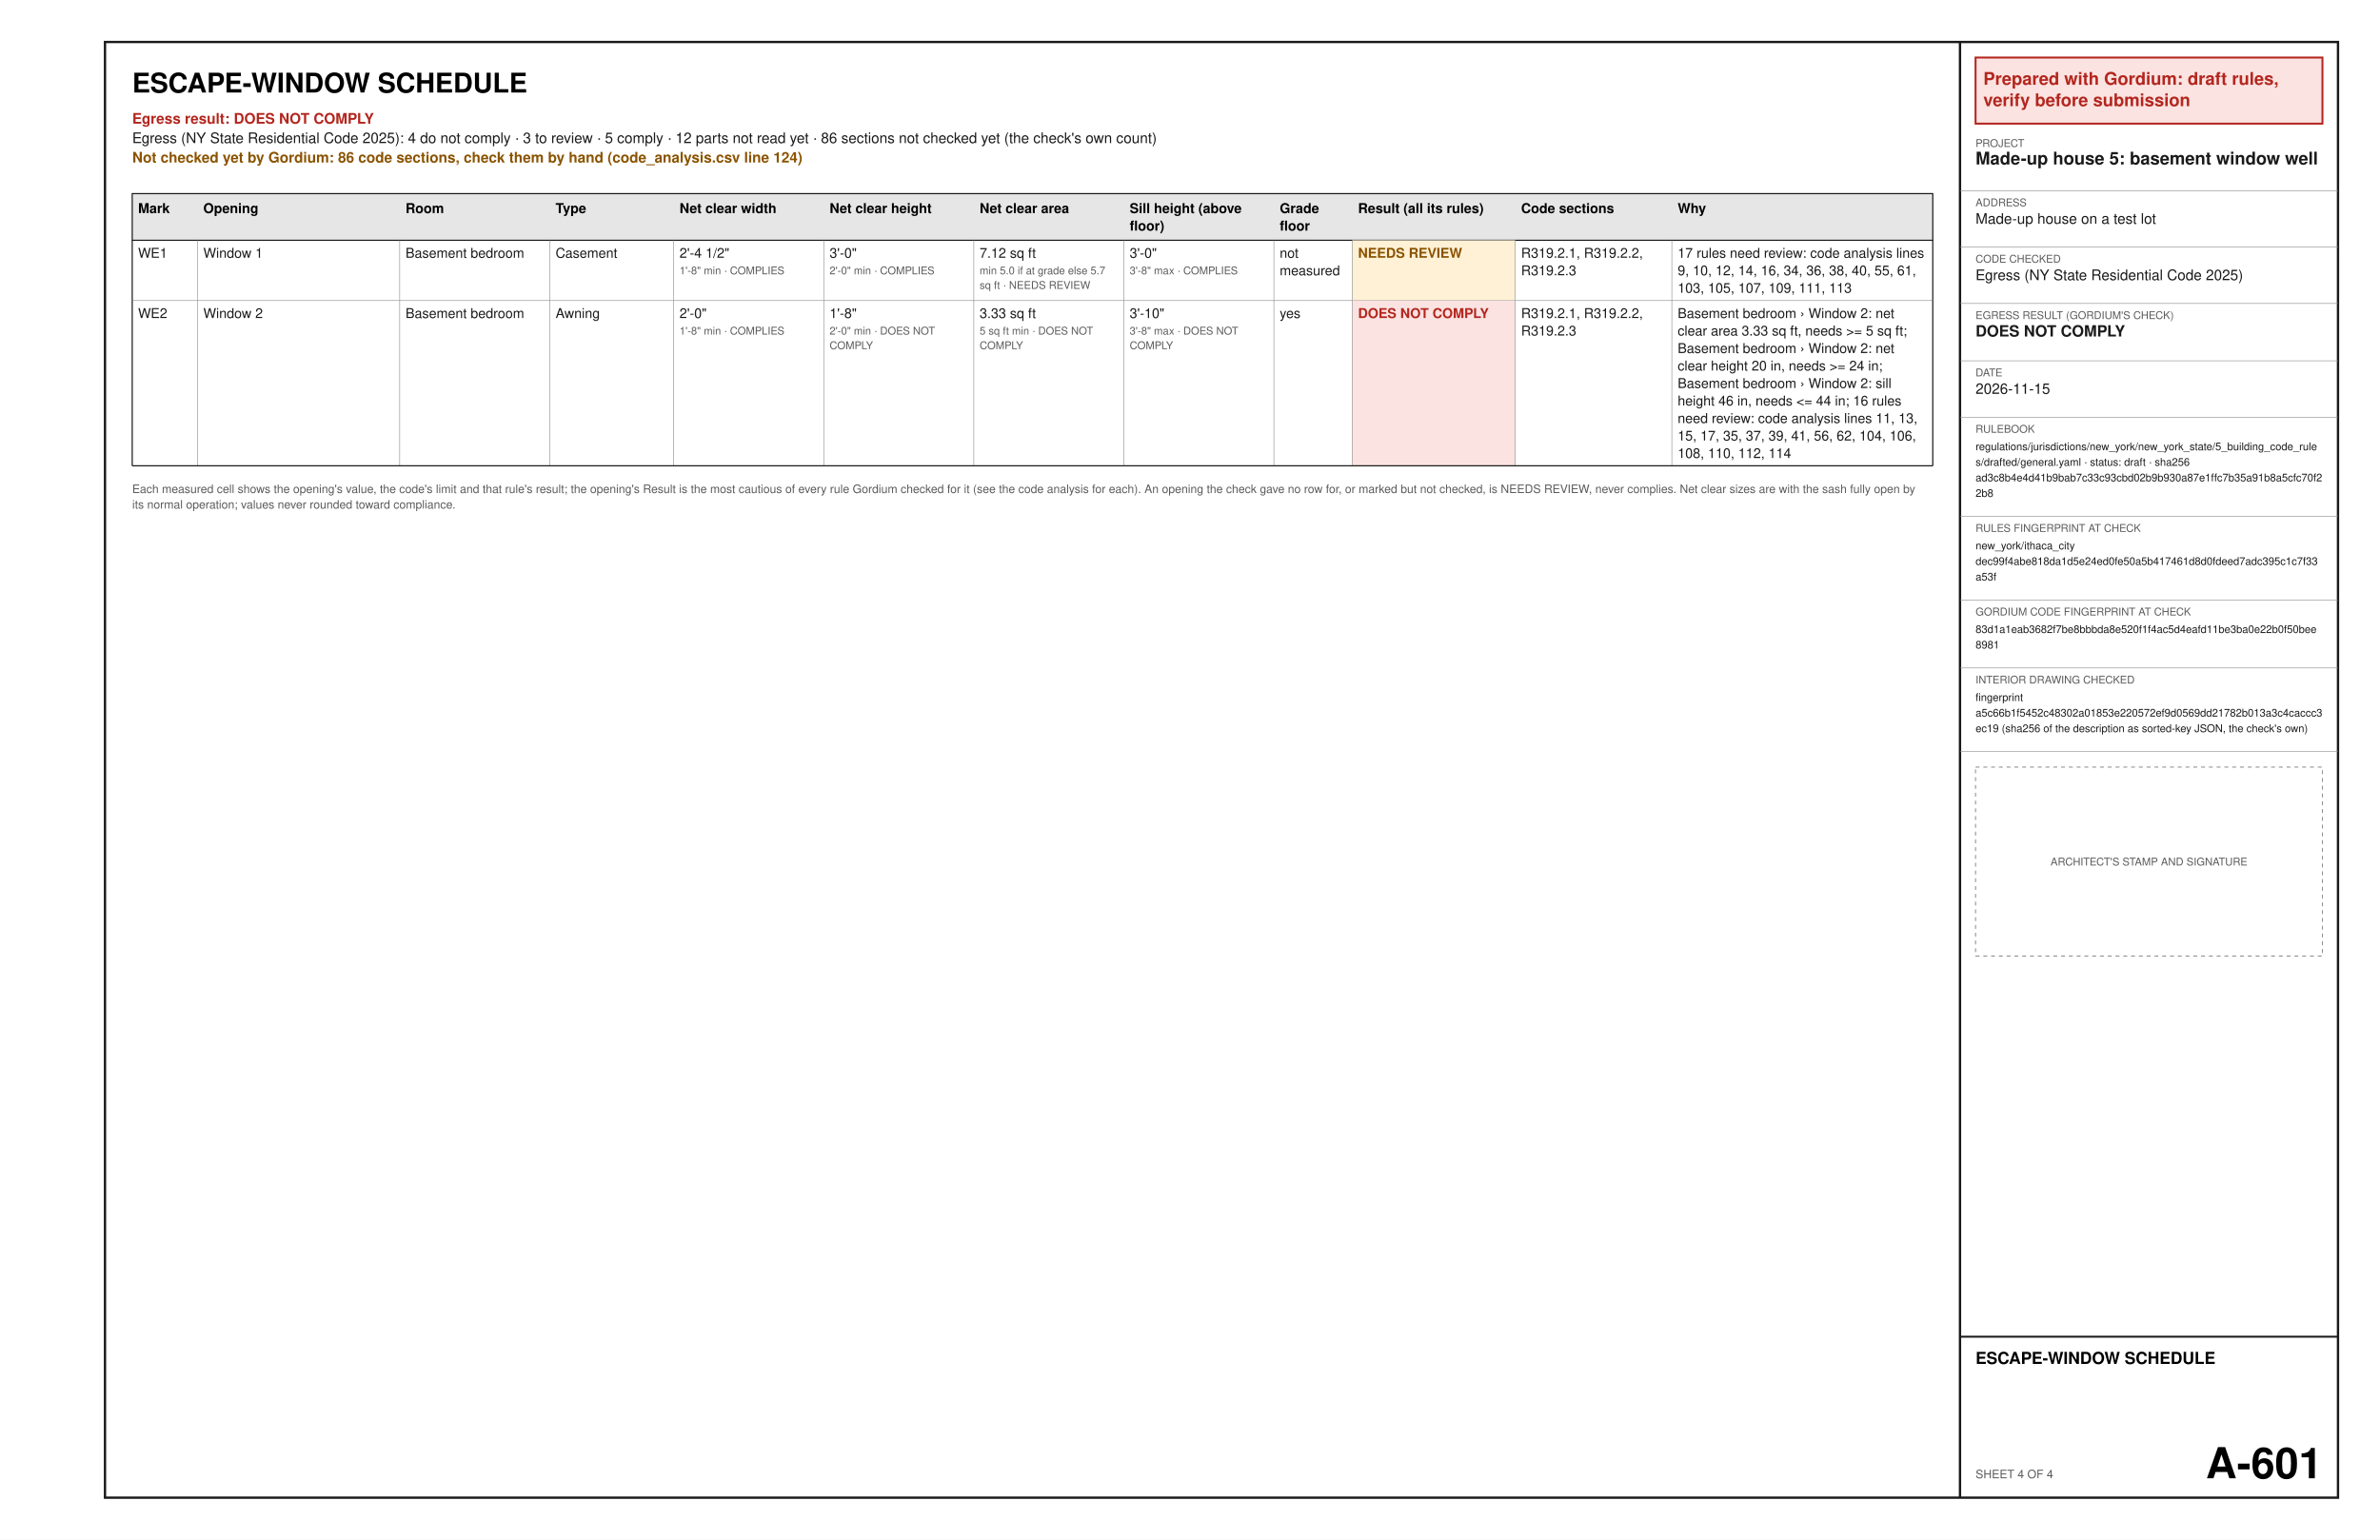
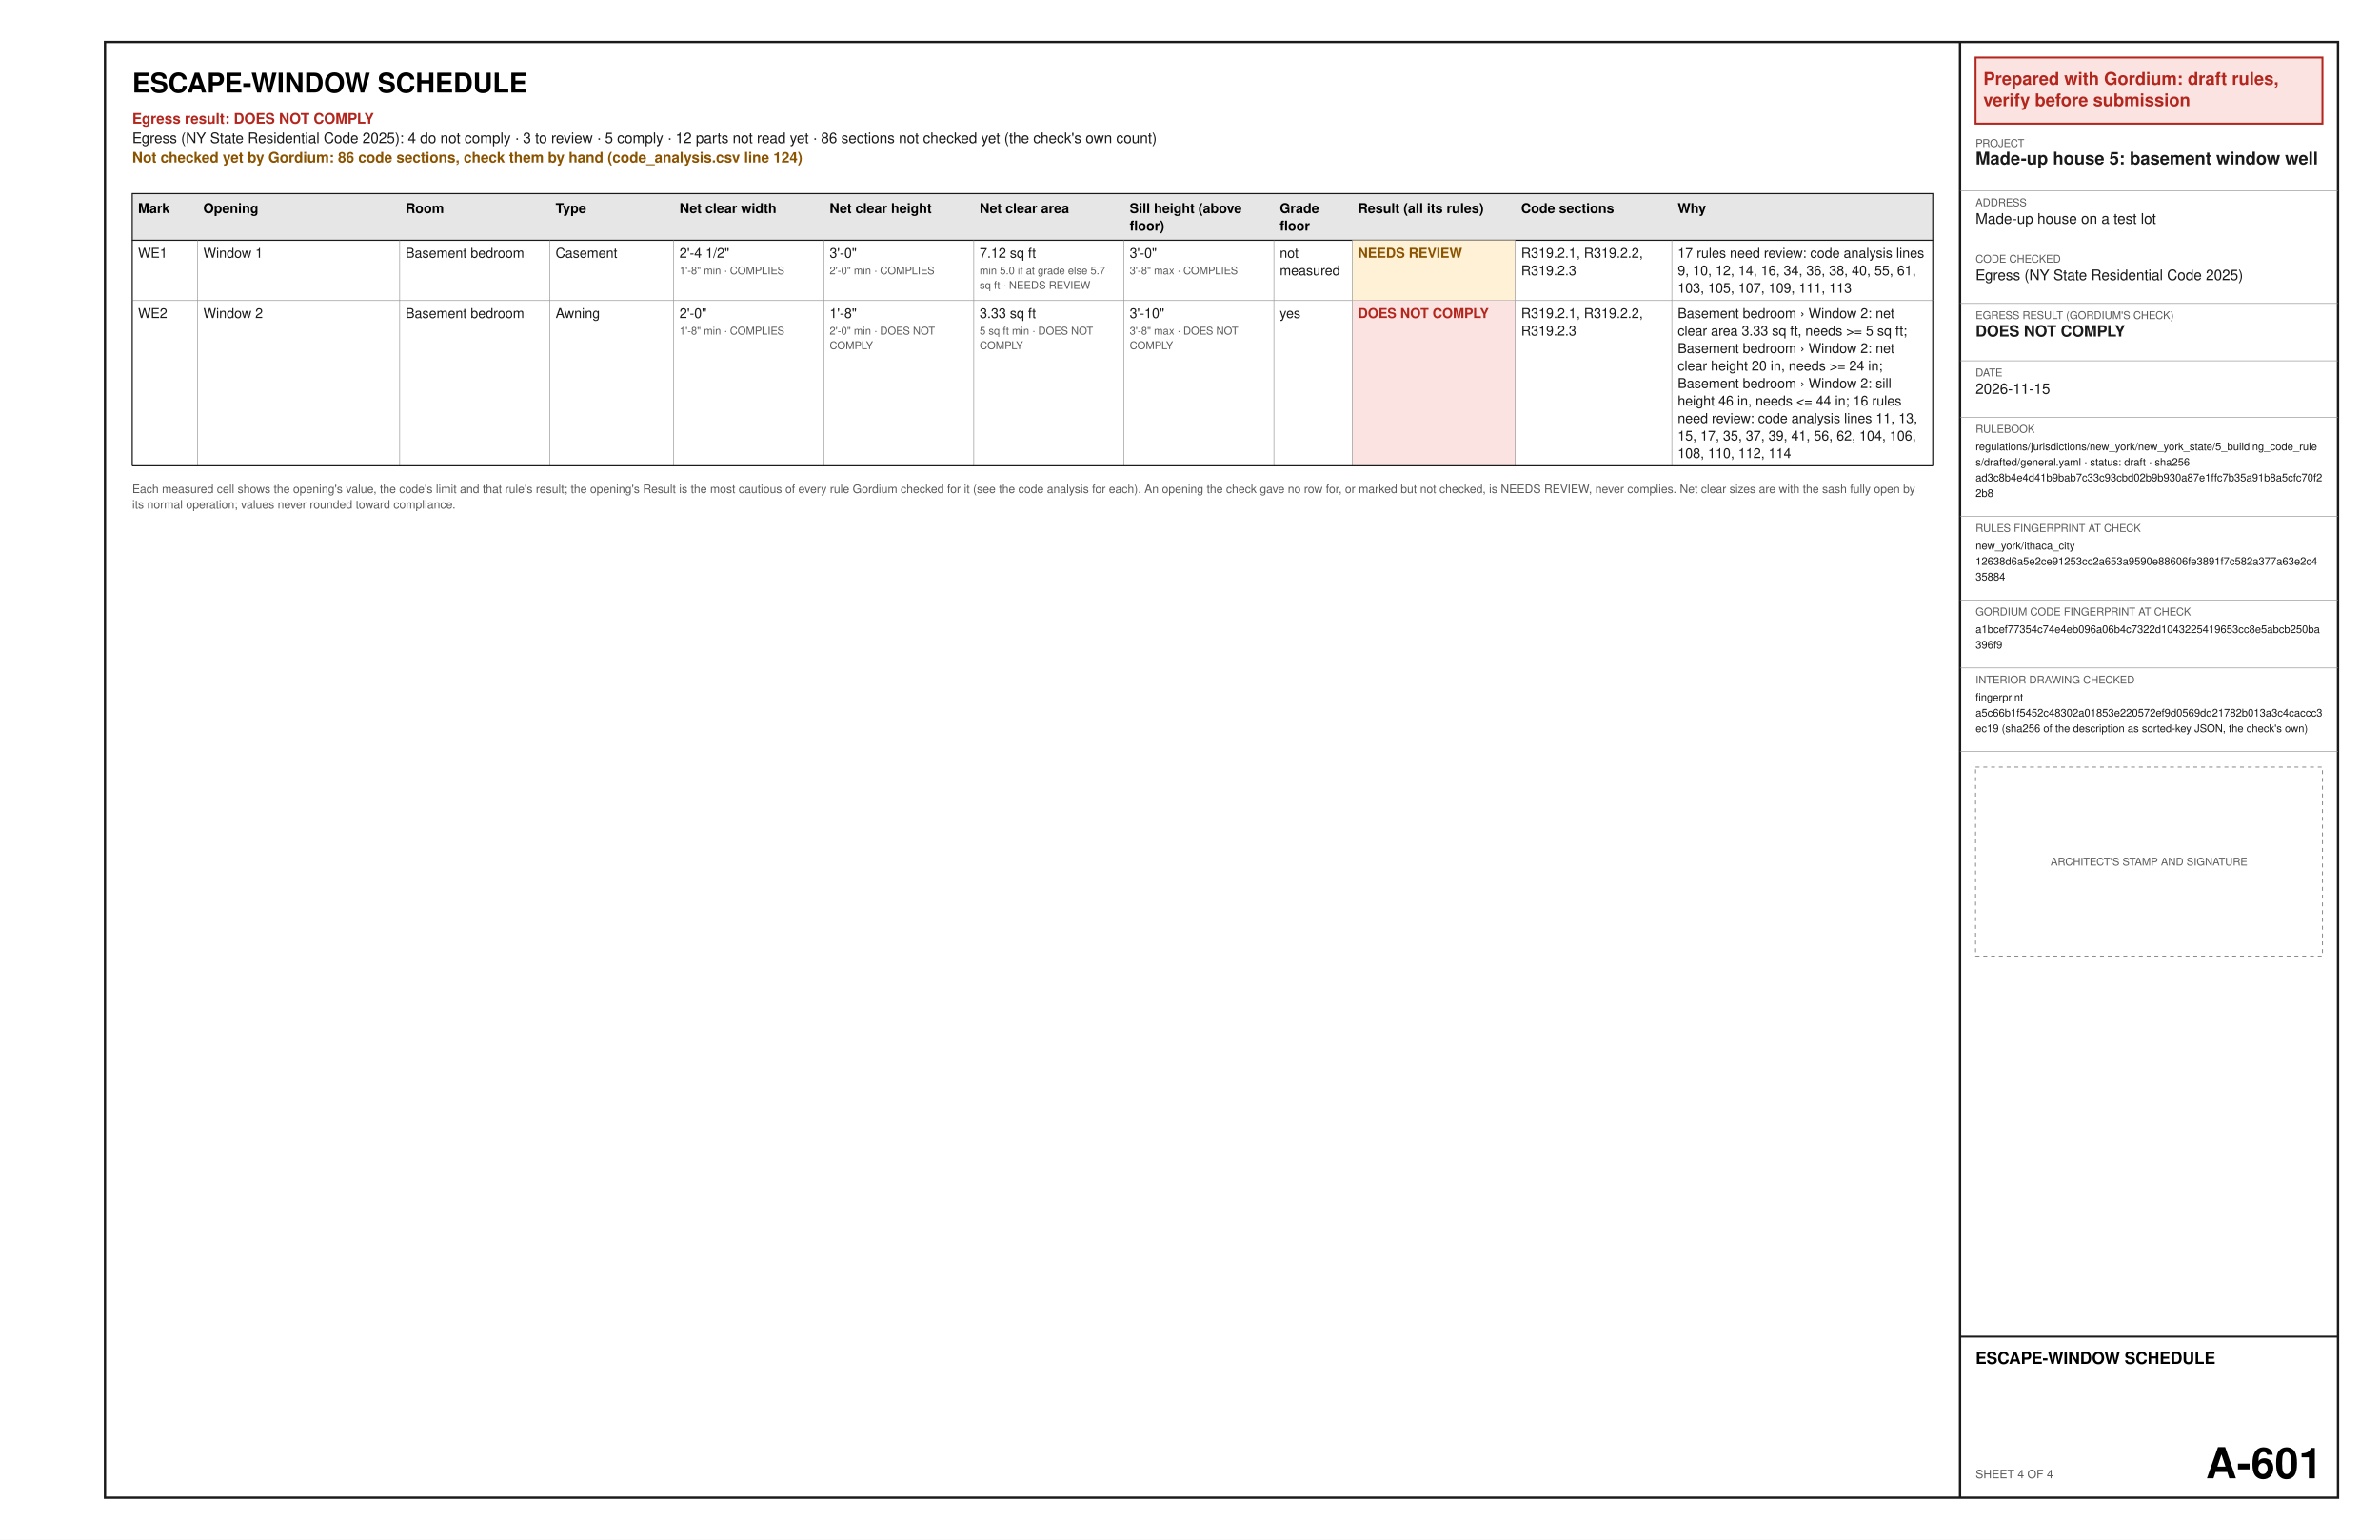
<svg xmlns="http://www.w3.org/2000/svg" width="17in" height="11in" viewBox="0 0 1224 792" font-family="Helvetica, Arial, sans-serif">
  <rect x="0" y="0" width="1224" height="792" fill="#ffffff" />
  <text x="68" y="47.6" font-size="14" font-weight="bold" text-anchor="start" fill="#000000" xml:space="preserve">ESCAPE-WINDOW SCHEDULE</text>
  <text x="68" y="63.6" font-size="7.5" font-weight="bold" text-anchor="start" fill="#b3261e" xml:space="preserve">Egress result: DOES NOT COMPLY</text>
  <text x="68" y="73.6" font-size="7.5" text-anchor="start" fill="#1a1a1a" xml:space="preserve">Egress (NY State Residential Code 2025): 4 do not comply · 3 to review · 5 comply · 12 parts not read yet · 86 sections not checked yet (the check's own count)</text>
  <text x="68" y="83.6" font-size="7.5" font-weight="bold" text-anchor="start" fill="#8a5300" xml:space="preserve">Not checked yet by Gordium: 86 code sections, check them by hand (code_analysis.csv line 124)</text>
  <polygon points="68,99.6 994,99.6 994,123.6 68,123.6" fill="#e6e6e6" stroke="#1a1a1a" stroke-width="0.6" />
  <text x="71" y="109.6" font-size="7" font-weight="bold" text-anchor="start" fill="#000000" xml:space="preserve">Mark</text>
  <text x="104.55" y="109.6" font-size="7" font-weight="bold" text-anchor="start" fill="#000000" xml:space="preserve">Opening</text>
  <text x="208.56" y="109.6" font-size="7" font-weight="bold" text-anchor="start" fill="#000000" xml:space="preserve">Room</text>
  <text x="285.72" y="109.6" font-size="7" font-weight="bold" text-anchor="start" fill="#000000" xml:space="preserve">Type</text>
  <text x="349.47" y="109.6" font-size="7" font-weight="bold" text-anchor="start" fill="#000000" xml:space="preserve">Net clear width</text>
  <text x="426.64" y="109.6" font-size="7" font-weight="bold" text-anchor="start" fill="#000000" xml:space="preserve">Net clear height</text>
  <text x="503.8" y="109.6" font-size="7" font-weight="bold" text-anchor="start" fill="#000000" xml:space="preserve">Net clear area</text>
  <text x="580.97" y="109.6" font-size="7" font-weight="bold" text-anchor="start" fill="#000000" xml:space="preserve">Sill height (above</text>
  <text x="580.97" y="118.6" font-size="7" font-weight="bold" text-anchor="start" fill="#000000" xml:space="preserve">floor)</text>
  <text x="658.14" y="109.6" font-size="7" font-weight="bold" text-anchor="start" fill="#000000" xml:space="preserve">Grade</text>
  <text x="658.14" y="118.6" font-size="7" font-weight="bold" text-anchor="start" fill="#000000" xml:space="preserve">floor</text>
  <text x="698.4" y="109.6" font-size="7" font-weight="bold" text-anchor="start" fill="#000000" xml:space="preserve">Result (all its rules)</text>
  <text x="782.28" y="109.6" font-size="7" font-weight="bold" text-anchor="start" fill="#000000" xml:space="preserve">Code sections</text>
  <text x="862.8" y="109.6" font-size="7" font-weight="bold" text-anchor="start" fill="#000000" xml:space="preserve">Why</text>
  <text x="71" y="132.6" font-size="7" text-anchor="start" fill="#1a1a1a" xml:space="preserve">WE1</text>
  <text x="104.55" y="132.6" font-size="7" text-anchor="start" fill="#1a1a1a" xml:space="preserve">Window 1</text>
  <text x="208.56" y="132.6" font-size="7" text-anchor="start" fill="#1a1a1a" xml:space="preserve">Basement bedroom</text>
  <text x="285.72" y="132.6" font-size="7" text-anchor="start" fill="#1a1a1a" xml:space="preserve">Casement</text>
  <text x="349.47" y="132.6" font-size="7" text-anchor="start" fill="#1a1a1a" xml:space="preserve">2'-4 1/2"</text>
  <text x="349.47" y="141.1" font-size="5.5" text-anchor="start" fill="#5a5a5a" xml:space="preserve">1'-8" min · COMPLIES</text>
  <text x="426.64" y="132.6" font-size="7" text-anchor="start" fill="#1a1a1a" xml:space="preserve">3'-0"</text>
  <text x="426.64" y="141.1" font-size="5.5" text-anchor="start" fill="#5a5a5a" xml:space="preserve">2'-0" min · COMPLIES</text>
  <text x="503.8" y="132.6" font-size="7" text-anchor="start" fill="#1a1a1a" xml:space="preserve">7.12 sq ft</text>
  <text x="503.8" y="141.1" font-size="5.5" text-anchor="start" fill="#5a5a5a" xml:space="preserve">min 5.0 if at grade else 5.7</text>
  <text x="503.8" y="148.6" font-size="5.5" text-anchor="start" fill="#5a5a5a" xml:space="preserve">sq ft · NEEDS REVIEW</text>
  <text x="580.97" y="132.6" font-size="7" text-anchor="start" fill="#1a1a1a" xml:space="preserve">3'-0"</text>
  <text x="580.97" y="141.1" font-size="5.5" text-anchor="start" fill="#5a5a5a" xml:space="preserve">3'-8" max · COMPLIES</text>
  <text x="658.14" y="132.6" font-size="7" text-anchor="start" fill="#1a1a1a" xml:space="preserve">not</text>
  <text x="658.14" y="141.6" font-size="7" text-anchor="start" fill="#1a1a1a" xml:space="preserve">measured</text>
  <polygon points="695.4,123.6 779.28,123.6 779.28,154.6 695.4,154.6" fill="#fff1d6" />
  <text x="698.4" y="132.6" font-size="7" font-weight="bold" text-anchor="start" fill="#8a5300" xml:space="preserve">NEEDS REVIEW</text>
  <text x="782.28" y="132.6" font-size="7" text-anchor="start" fill="#1a1a1a" xml:space="preserve">R319.2.1, R319.2.2,</text>
  <text x="782.28" y="141.6" font-size="7" text-anchor="start" fill="#1a1a1a" xml:space="preserve">R319.2.3</text>
  <text x="862.8" y="132.6" font-size="7" text-anchor="start" fill="#1a1a1a" xml:space="preserve">17 rules need review: code analysis lines</text>
  <text x="862.8" y="141.6" font-size="7" text-anchor="start" fill="#1a1a1a" xml:space="preserve">9, 10, 12, 14, 16, 34, 36, 38, 40, 55, 61,</text>
  <text x="862.8" y="150.6" font-size="7" text-anchor="start" fill="#1a1a1a" xml:space="preserve">103, 105, 107, 109, 111, 113</text>
  <line x1="68" y1="154.6" x2="994" y2="154.6" stroke="#8c8c8c" stroke-width="0.3" />
  <line x1="101.55" y1="123.6" x2="101.55" y2="154.6" stroke="#8c8c8c" stroke-width="0.3" />
  <line x1="205.56" y1="123.6" x2="205.56" y2="154.6" stroke="#8c8c8c" stroke-width="0.3" />
  <line x1="282.72" y1="123.6" x2="282.72" y2="154.6" stroke="#8c8c8c" stroke-width="0.3" />
  <line x1="346.47" y1="123.6" x2="346.47" y2="154.6" stroke="#8c8c8c" stroke-width="0.3" />
  <line x1="423.64" y1="123.6" x2="423.64" y2="154.6" stroke="#8c8c8c" stroke-width="0.3" />
  <line x1="500.8" y1="123.6" x2="500.8" y2="154.6" stroke="#8c8c8c" stroke-width="0.3" />
  <line x1="577.97" y1="123.6" x2="577.97" y2="154.6" stroke="#8c8c8c" stroke-width="0.3" />
  <line x1="655.14" y1="123.6" x2="655.14" y2="154.6" stroke="#8c8c8c" stroke-width="0.3" />
  <line x1="695.4" y1="123.6" x2="695.4" y2="154.6" stroke="#8c8c8c" stroke-width="0.3" />
  <line x1="779.28" y1="123.6" x2="779.28" y2="154.6" stroke="#8c8c8c" stroke-width="0.3" />
  <line x1="859.8" y1="123.6" x2="859.8" y2="154.6" stroke="#8c8c8c" stroke-width="0.3" />
  <line x1="68" y1="123.6" x2="68" y2="154.6" stroke="#1a1a1a" stroke-width="0.6" />
  <line x1="994" y1="123.6" x2="994" y2="154.6" stroke="#1a1a1a" stroke-width="0.6" />
  <text x="71" y="163.6" font-size="7" text-anchor="start" fill="#1a1a1a" xml:space="preserve">WE2</text>
  <text x="104.55" y="163.6" font-size="7" text-anchor="start" fill="#1a1a1a" xml:space="preserve">Window 2</text>
  <text x="208.56" y="163.6" font-size="7" text-anchor="start" fill="#1a1a1a" xml:space="preserve">Basement bedroom</text>
  <text x="285.72" y="163.6" font-size="7" text-anchor="start" fill="#1a1a1a" xml:space="preserve">Awning</text>
  <text x="349.47" y="163.6" font-size="7" text-anchor="start" fill="#1a1a1a" xml:space="preserve">2'-0"</text>
  <text x="349.47" y="172.1" font-size="5.5" text-anchor="start" fill="#5a5a5a" xml:space="preserve">1'-8" min · COMPLIES</text>
  <text x="426.64" y="163.6" font-size="7" text-anchor="start" fill="#1a1a1a" xml:space="preserve">1'-8"</text>
  <text x="426.64" y="172.1" font-size="5.5" text-anchor="start" fill="#5a5a5a" xml:space="preserve">2'-0" min · DOES NOT</text>
  <text x="426.64" y="179.6" font-size="5.5" text-anchor="start" fill="#5a5a5a" xml:space="preserve">COMPLY</text>
  <text x="503.8" y="163.6" font-size="7" text-anchor="start" fill="#1a1a1a" xml:space="preserve">3.33 sq ft</text>
  <text x="503.8" y="172.1" font-size="5.5" text-anchor="start" fill="#5a5a5a" xml:space="preserve">5 sq ft min · DOES NOT</text>
  <text x="503.8" y="179.6" font-size="5.5" text-anchor="start" fill="#5a5a5a" xml:space="preserve">COMPLY</text>
  <text x="580.97" y="163.6" font-size="7" text-anchor="start" fill="#1a1a1a" xml:space="preserve">3'-10"</text>
  <text x="580.97" y="172.1" font-size="5.5" text-anchor="start" fill="#5a5a5a" xml:space="preserve">3'-8" max · DOES NOT</text>
  <text x="580.97" y="179.6" font-size="5.5" text-anchor="start" fill="#5a5a5a" xml:space="preserve">COMPLY</text>
  <text x="658.14" y="163.6" font-size="7" text-anchor="start" fill="#1a1a1a" xml:space="preserve">yes</text>
  <polygon points="695.4,154.6 779.28,154.6 779.28,239.6 695.4,239.6" fill="#fbe3e1" />
  <text x="698.4" y="163.6" font-size="7" font-weight="bold" text-anchor="start" fill="#b3261e" xml:space="preserve">DOES NOT COMPLY</text>
  <text x="782.28" y="163.6" font-size="7" text-anchor="start" fill="#1a1a1a" xml:space="preserve">R319.2.1, R319.2.2,</text>
  <text x="782.28" y="172.6" font-size="7" text-anchor="start" fill="#1a1a1a" xml:space="preserve">R319.2.3</text>
  <text x="862.8" y="163.6" font-size="7" text-anchor="start" fill="#1a1a1a" xml:space="preserve">Basement bedroom › Window 2: net</text>
  <text x="862.8" y="172.6" font-size="7" text-anchor="start" fill="#1a1a1a" xml:space="preserve">clear area 3.33 sq ft, needs &gt;= 5 sq ft;</text>
  <text x="862.8" y="181.6" font-size="7" text-anchor="start" fill="#1a1a1a" xml:space="preserve">Basement bedroom › Window 2: net</text>
  <text x="862.8" y="190.6" font-size="7" text-anchor="start" fill="#1a1a1a" xml:space="preserve">clear height 20 in, needs &gt;= 24 in;</text>
  <text x="862.8" y="199.6" font-size="7" text-anchor="start" fill="#1a1a1a" xml:space="preserve">Basement bedroom › Window 2: sill</text>
  <text x="862.8" y="208.6" font-size="7" text-anchor="start" fill="#1a1a1a" xml:space="preserve">height 46 in, needs &lt;= 44 in; 16 rules</text>
  <text x="862.8" y="217.6" font-size="7" text-anchor="start" fill="#1a1a1a" xml:space="preserve">need review: code analysis lines 11, 13,</text>
  <text x="862.8" y="226.6" font-size="7" text-anchor="start" fill="#1a1a1a" xml:space="preserve">15, 17, 35, 37, 39, 41, 56, 62, 104, 106,</text>
  <text x="862.8" y="235.6" font-size="7" text-anchor="start" fill="#1a1a1a" xml:space="preserve">108, 110, 112, 114</text>
  <line x1="68" y1="239.6" x2="994" y2="239.6" stroke="#8c8c8c" stroke-width="0.3" />
  <line x1="101.55" y1="154.6" x2="101.55" y2="239.6" stroke="#8c8c8c" stroke-width="0.3" />
  <line x1="205.56" y1="154.6" x2="205.56" y2="239.6" stroke="#8c8c8c" stroke-width="0.3" />
  <line x1="282.72" y1="154.6" x2="282.72" y2="239.6" stroke="#8c8c8c" stroke-width="0.3" />
  <line x1="346.47" y1="154.6" x2="346.47" y2="239.6" stroke="#8c8c8c" stroke-width="0.3" />
  <line x1="423.64" y1="154.6" x2="423.64" y2="239.6" stroke="#8c8c8c" stroke-width="0.3" />
  <line x1="500.8" y1="154.6" x2="500.8" y2="239.6" stroke="#8c8c8c" stroke-width="0.3" />
  <line x1="577.97" y1="154.6" x2="577.97" y2="239.6" stroke="#8c8c8c" stroke-width="0.3" />
  <line x1="655.14" y1="154.6" x2="655.14" y2="239.6" stroke="#8c8c8c" stroke-width="0.3" />
  <line x1="695.4" y1="154.6" x2="695.4" y2="239.6" stroke="#8c8c8c" stroke-width="0.3" />
  <line x1="779.28" y1="154.6" x2="779.28" y2="239.6" stroke="#8c8c8c" stroke-width="0.3" />
  <line x1="859.8" y1="154.6" x2="859.8" y2="239.6" stroke="#8c8c8c" stroke-width="0.3" />
  <line x1="68" y1="154.6" x2="68" y2="239.6" stroke="#1a1a1a" stroke-width="0.6" />
  <line x1="994" y1="154.6" x2="994" y2="239.6" stroke="#1a1a1a" stroke-width="0.6" />
  <line x1="68" y1="239.6" x2="994" y2="239.6" stroke="#1a1a1a" stroke-width="0.6" />
  <text x="68" y="253.6" font-size="6" text-anchor="start" fill="#5a5a5a" xml:space="preserve">Each measured cell shows the opening's value, the code's limit and that rule's result; the opening's Result is the most cautious of every rule Gordium checked for it (see the code analysis for each). An opening the check gave no row for, or marked but not checked, is NEEDS REVIEW, never complies. Net clear sizes are with the sash fully open by</text>
  <text x="68" y="261.6" font-size="6" text-anchor="start" fill="#5a5a5a" xml:space="preserve">its normal operation; values never rounded toward compliance.</text>
  <polygon points="54,21.6 1202.4,21.6 1202.4,770.4 54,770.4" fill="none" stroke="#1a1a1a" stroke-width="1.2" />
  <line x1="1008" y1="21.6" x2="1008" y2="770.4" stroke="#1a1a1a" stroke-width="1.2" />
  <polygon points="1016,29.6 1194.4,29.6 1194.4,63.6 1016,63.6" fill="#fbe3e1" stroke="#b3261e" stroke-width="1" />
  <text x="1020" y="43.6" font-size="9" font-weight="bold" text-anchor="start" fill="#b3261e" xml:space="preserve">Prepared with Gordium: draft rules,</text>
  <text x="1020" y="54.6" font-size="9" font-weight="bold" text-anchor="start" fill="#b3261e" xml:space="preserve">verify before submission</text>
  <text x="1016" y="75.6" font-size="5.5" text-anchor="start" fill="#5a5a5a" xml:space="preserve">PROJECT</text>
  <text x="1016" y="84.6" font-size="9" font-weight="bold" text-anchor="start" fill="#1a1a1a" xml:space="preserve">Made-up house 5: basement window well</text>
  <line x1="1008" y1="98.1" x2="1202.4" y2="98.1" stroke="#8c8c8c" stroke-width="0.3" />
  <text x="1016" y="106.1" font-size="5.5" text-anchor="start" fill="#5a5a5a" xml:space="preserve">ADDRESS</text>
  <text x="1016" y="115.1" font-size="7.5" text-anchor="start" fill="#1a1a1a" xml:space="preserve">Made-up house on a test lot</text>
  <line x1="1008" y1="127.1" x2="1202.4" y2="127.1" stroke="#8c8c8c" stroke-width="0.3" />
  <text x="1016" y="135.1" font-size="5.5" text-anchor="start" fill="#5a5a5a" xml:space="preserve">CODE CHECKED</text>
  <text x="1016" y="144.1" font-size="7.5" text-anchor="start" fill="#1a1a1a" xml:space="preserve">Egress (NY State Residential Code 2025)</text>
  <line x1="1008" y1="156.1" x2="1202.4" y2="156.1" stroke="#8c8c8c" stroke-width="0.3" />
  <text x="1016" y="164.1" font-size="5.5" text-anchor="start" fill="#5a5a5a" xml:space="preserve">EGRESS RESULT (GORDIUM'S CHECK)</text>
  <text x="1016" y="173.1" font-size="8" font-weight="bold" text-anchor="start" fill="#1a1a1a" xml:space="preserve">DOES NOT COMPLY</text>
  <line x1="1008" y1="185.6" x2="1202.4" y2="185.6" stroke="#8c8c8c" stroke-width="0.3" />
  <text x="1016" y="193.6" font-size="5.5" text-anchor="start" fill="#5a5a5a" xml:space="preserve">DATE</text>
  <text x="1016" y="202.6" font-size="7.5" text-anchor="start" fill="#1a1a1a" xml:space="preserve">2026-11-15</text>
  <line x1="1008" y1="214.6" x2="1202.4" y2="214.6" stroke="#8c8c8c" stroke-width="0.3" />
  <text x="1016" y="222.6" font-size="5.5" text-anchor="start" fill="#5a5a5a" xml:space="preserve">RULEBOOK</text>
  <text x="1016" y="231.6" font-size="5.5" text-anchor="start" fill="#1a1a1a" xml:space="preserve">regulations/jurisdictions/new_york/new_york_state/5_building_code_rule</text>
  <text x="1016" y="239.6" font-size="5.5" text-anchor="start" fill="#1a1a1a" xml:space="preserve">s/drafted/general.yaml · status: draft · sha256</text>
  <text x="1016" y="247.6" font-size="5.5" text-anchor="start" fill="#1a1a1a" xml:space="preserve">ad3c8b4e4d41b9bab7c33c93cbd02b9b930a87e1ffc7b35a91b8a5cfc70f2</text>
  <text x="1016" y="255.6" font-size="5.5" text-anchor="start" fill="#1a1a1a" xml:space="preserve">2b8</text>
  <line x1="1008" y1="265.6" x2="1202.4" y2="265.6" stroke="#8c8c8c" stroke-width="0.3" />
  <text x="1016" y="273.6" font-size="5.5" text-anchor="start" fill="#5a5a5a" xml:space="preserve">RULES FINGERPRINT AT CHECK</text>
  <text x="1016" y="282.6" font-size="5.5" text-anchor="start" fill="#1a1a1a" xml:space="preserve">new_york/ithaca_city</text>
-   <text x="1016" y="290.6" font-size="5.5" text-anchor="start" fill="#1a1a1a" xml:space="preserve">dec99f4abe818da1d5e24ed0fe50a5b417461d8d0fdeed7adc395c1c7f33</text>
-   <text x="1016" y="298.6" font-size="5.5" text-anchor="start" fill="#1a1a1a" xml:space="preserve">a53f</text>
+   <text x="1016" y="290.6" font-size="5.5" text-anchor="start" fill="#1a1a1a" xml:space="preserve">12638d6a5e2ce91253cc2a653a9590e88606fe3891f7c582a377a63e2c4</text>
+   <text x="1016" y="298.6" font-size="5.5" text-anchor="start" fill="#1a1a1a" xml:space="preserve">35884</text>
  <line x1="1008" y1="308.6" x2="1202.4" y2="308.6" stroke="#8c8c8c" stroke-width="0.3" />
  <text x="1016" y="316.6" font-size="5.5" text-anchor="start" fill="#5a5a5a" xml:space="preserve">GORDIUM CODE FINGERPRINT AT CHECK</text>
-   <text x="1016" y="325.6" font-size="5.5" text-anchor="start" fill="#1a1a1a" xml:space="preserve">83d1a1eab3682f7be8bbbda8e520f1f4ac5d4eafd11be3ba0e22b0f50bee</text>
-   <text x="1016" y="333.6" font-size="5.5" text-anchor="start" fill="#1a1a1a" xml:space="preserve">8981</text>
+   <text x="1016" y="325.6" font-size="5.5" text-anchor="start" fill="#1a1a1a" xml:space="preserve">a1bcef77354c74e4eb096a06b4c7322d1043225419653cc8e5abcb250ba</text>
+   <text x="1016" y="333.6" font-size="5.5" text-anchor="start" fill="#1a1a1a" xml:space="preserve">396f9</text>
  <line x1="1008" y1="343.6" x2="1202.4" y2="343.6" stroke="#8c8c8c" stroke-width="0.3" />
  <text x="1016" y="351.6" font-size="5.5" text-anchor="start" fill="#5a5a5a" xml:space="preserve">INTERIOR DRAWING CHECKED</text>
  <text x="1016" y="360.6" font-size="5.5" text-anchor="start" fill="#1a1a1a" xml:space="preserve">fingerprint</text>
  <text x="1016" y="368.6" font-size="5.5" text-anchor="start" fill="#1a1a1a" xml:space="preserve">a5c66b1f5452c48302a01853e220572ef9d0569dd21782b013a3c4caccc3</text>
  <text x="1016" y="376.6" font-size="5.5" text-anchor="start" fill="#1a1a1a" xml:space="preserve">ec19 (sha256 of the description as sorted-key JSON, the check's own)</text>
  <line x1="1008" y1="386.6" x2="1202.4" y2="386.6" stroke="#8c8c8c" stroke-width="0.3" />
  <polygon points="1016,394.6 1194.4,394.6 1194.4,491.8 1016,491.8" fill="none" stroke="#8c8c8c" stroke-width="0.5" stroke-dasharray="2 2" />
  <text x="1105.2" y="445.2" font-size="5.5" text-anchor="middle" fill="#5a5a5a" xml:space="preserve">ARCHITECT'S STAMP AND SIGNATURE</text>
  <line x1="1008" y1="687.6" x2="1202.4" y2="687.6" stroke="#1a1a1a" stroke-width="1" />
  <text x="1016" y="701.6" font-size="8.5" font-weight="bold" text-anchor="start" fill="#000000" xml:space="preserve">ESCAPE-WINDOW SCHEDULE</text>
  <text x="1016" y="760.4" font-size="6" text-anchor="start" fill="#5a5a5a" xml:space="preserve">SHEET 4 OF 4</text>
  <text x="1194.4" y="760.4" font-size="22" font-weight="bold" text-anchor="end" fill="#000000" xml:space="preserve">A-601</text>
</svg>
